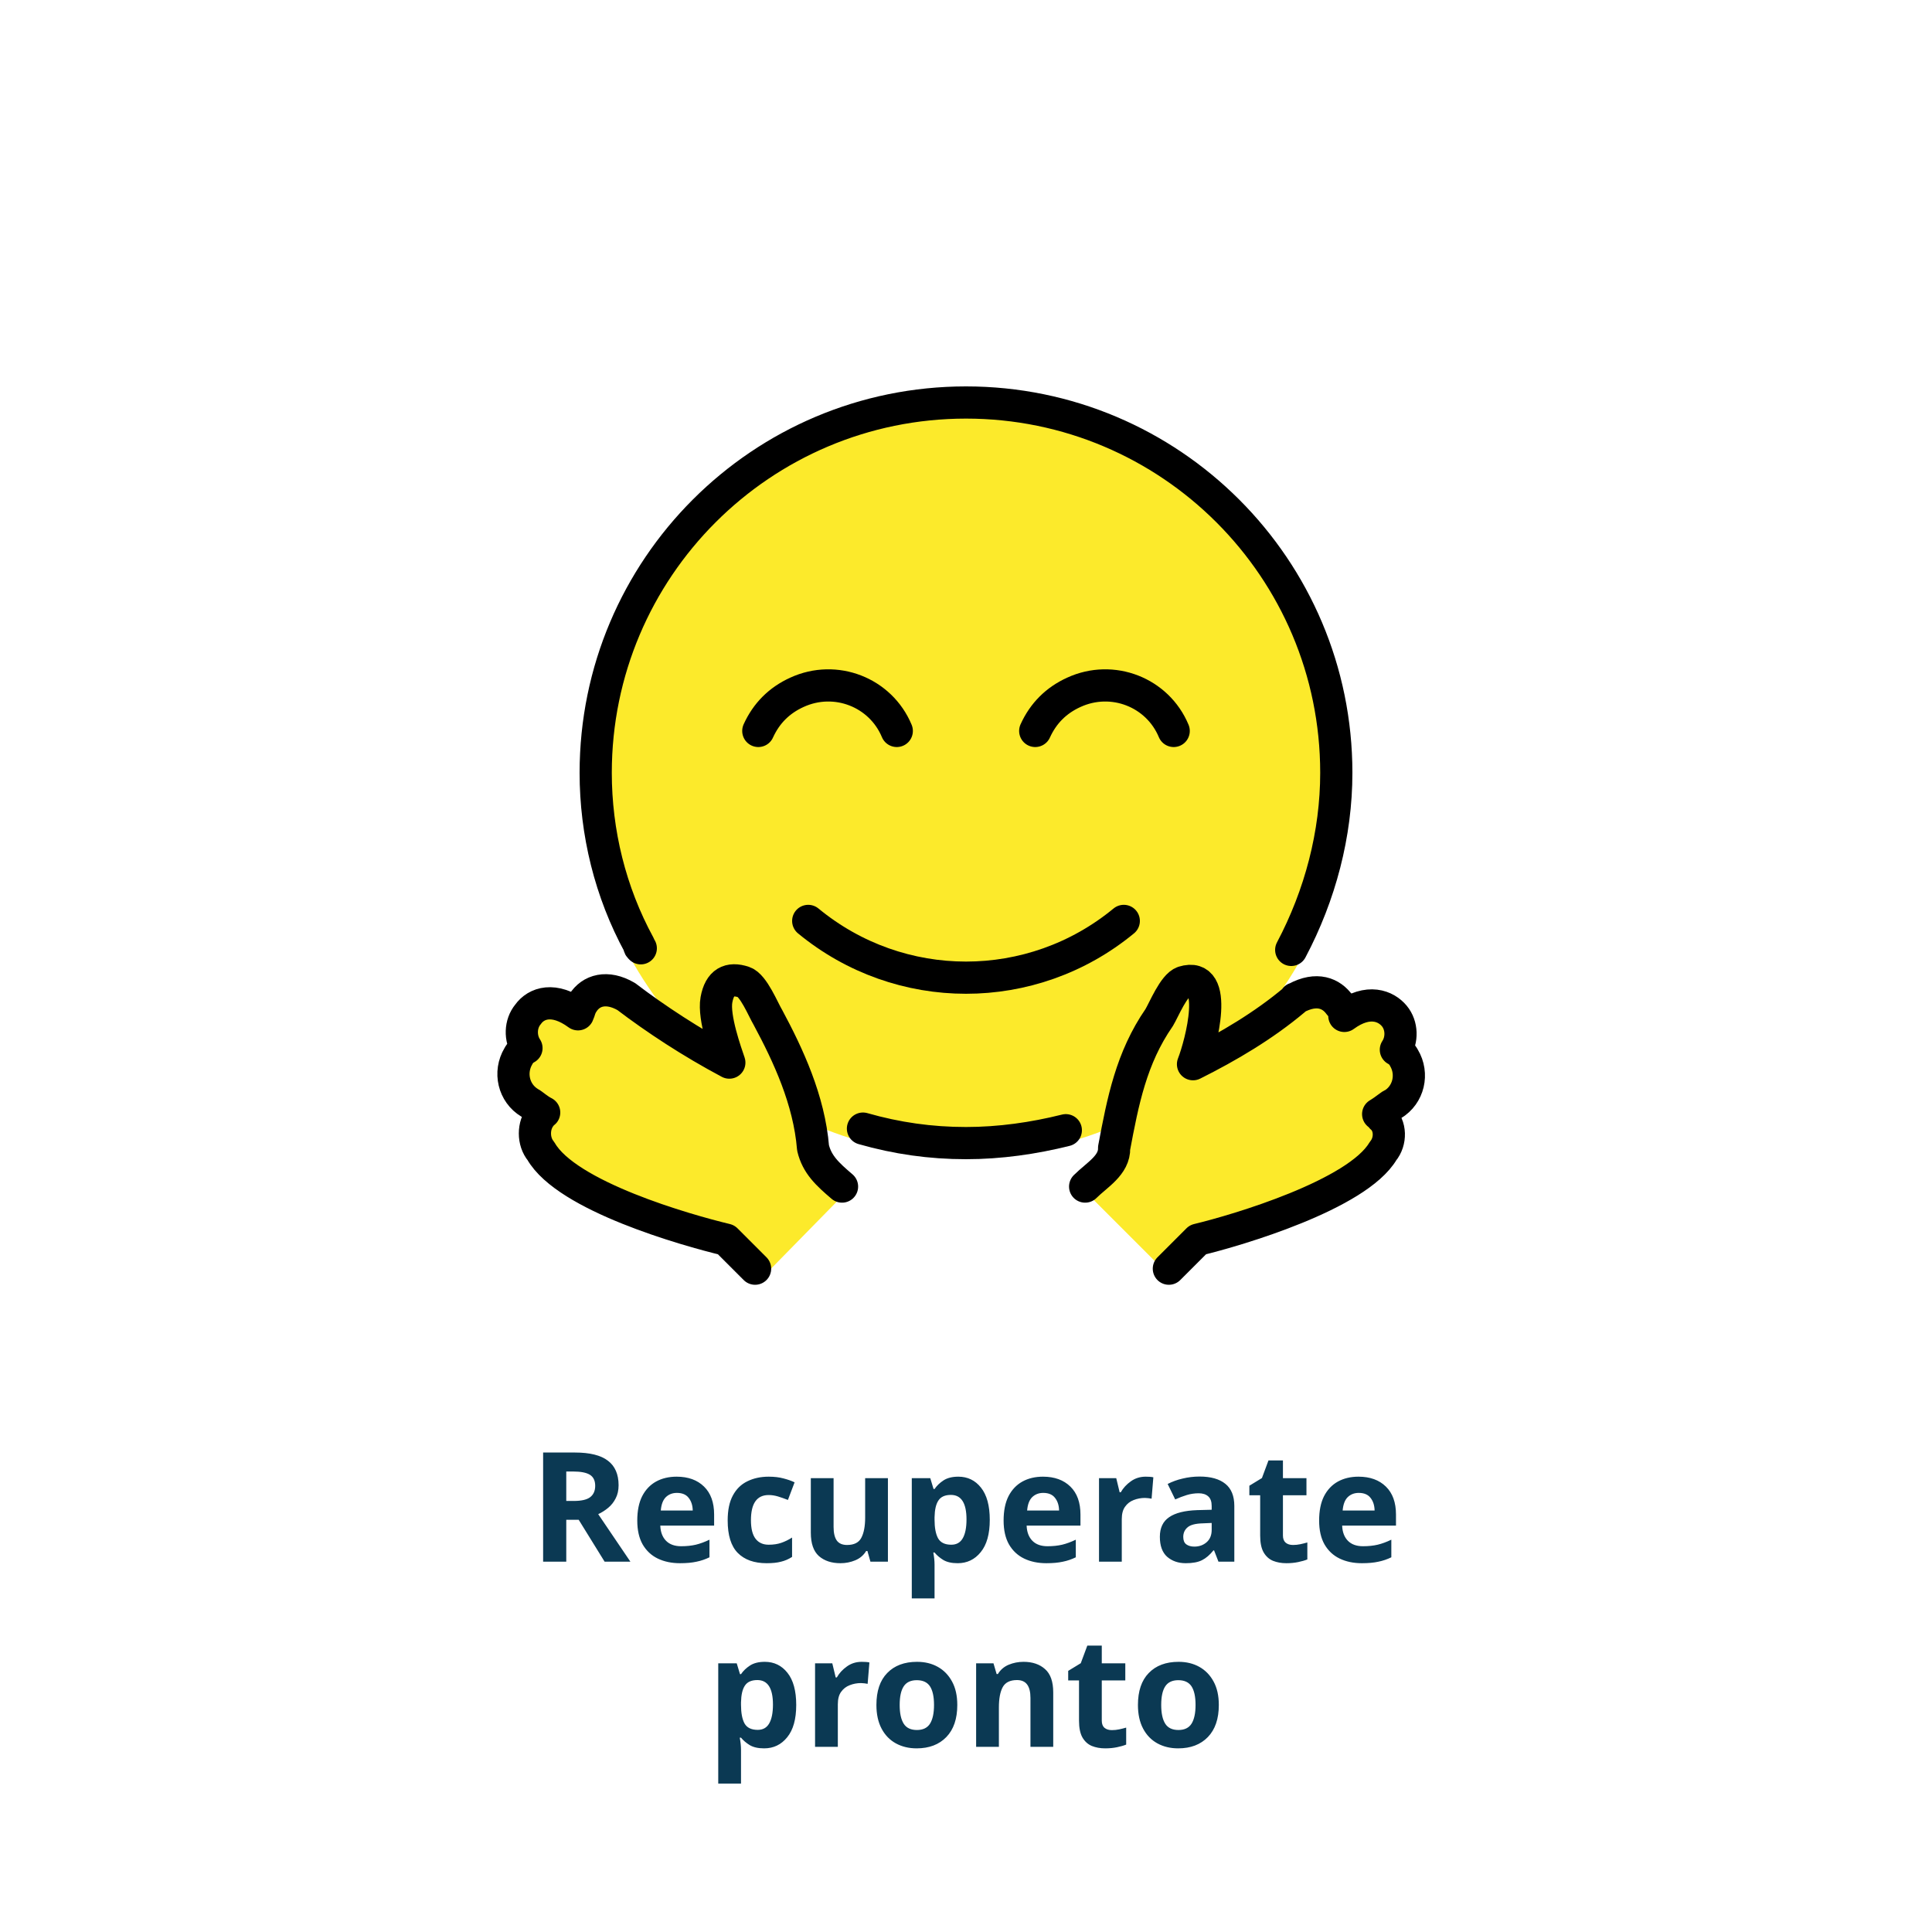
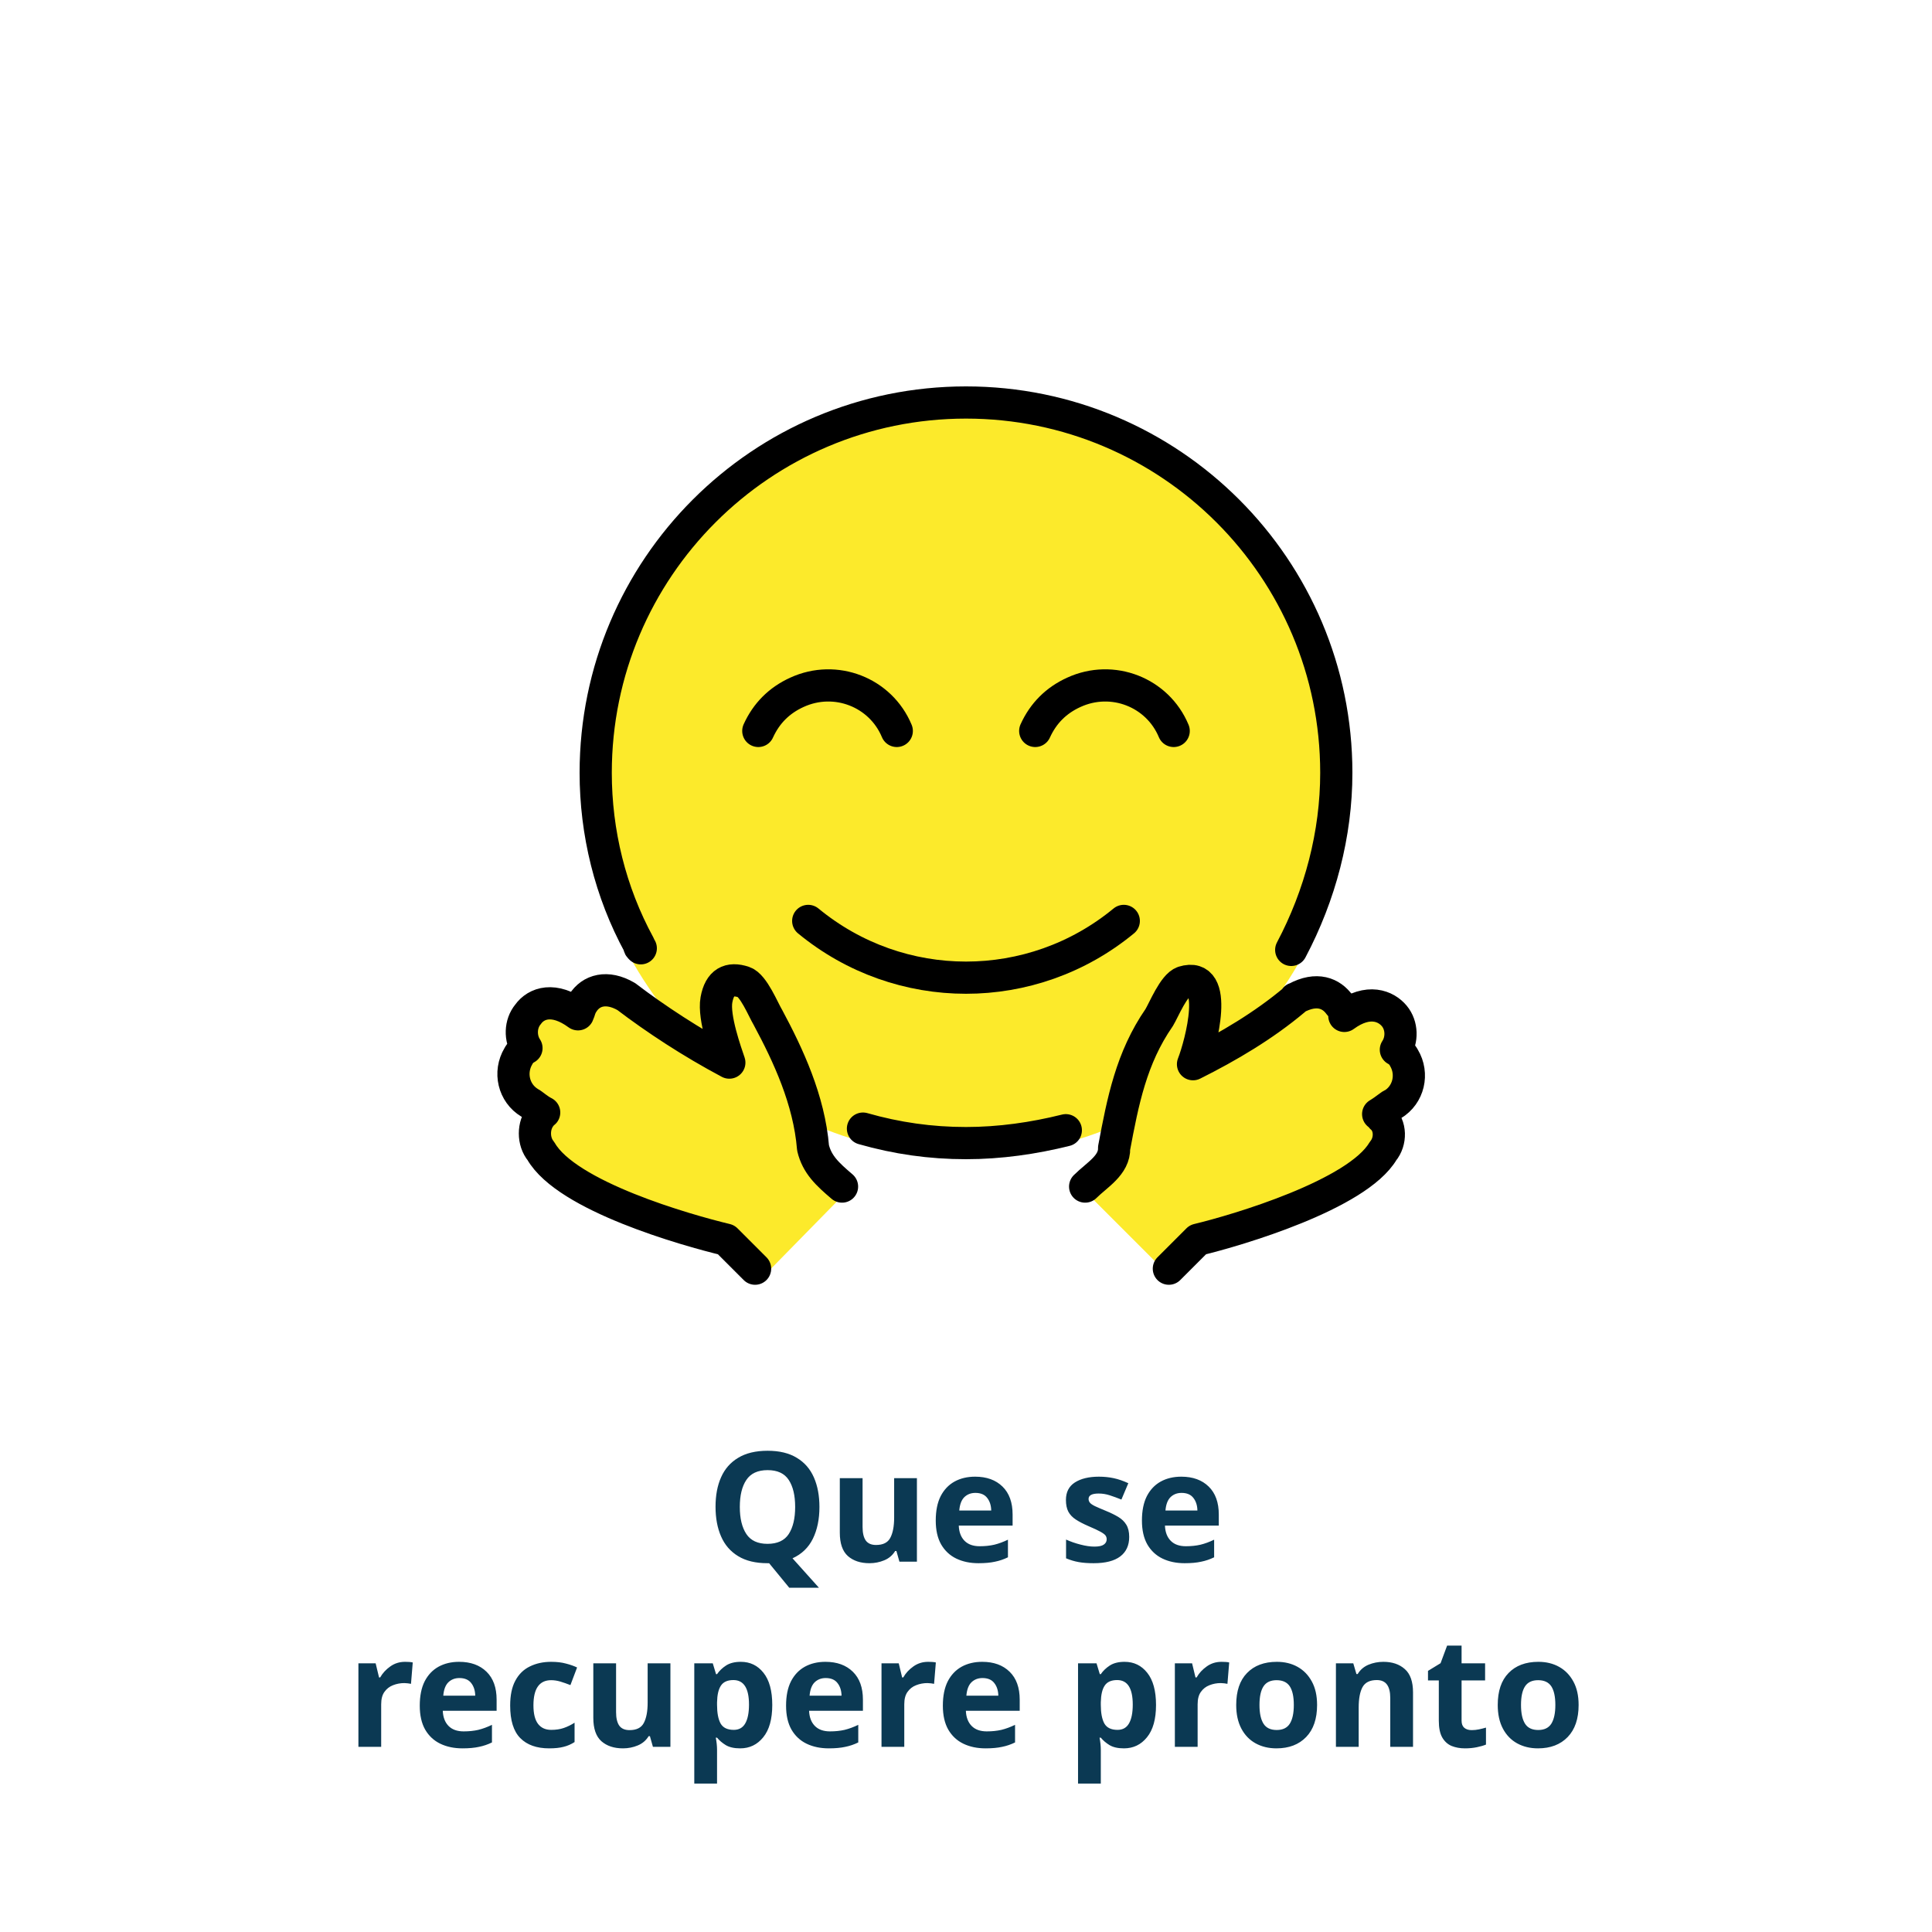
- <svg xmlns="http://www.w3.org/2000/svg" viewBox="0 0 240 240" width="240" height="240" role="img" aria-label="Recuperate pronto">
+ <svg xmlns="http://www.w3.org/2000/svg" viewBox="0 0 240 240" width="240" height="240" role="img" aria-label="Que se recupere pronto">
  <g transform="translate(48 24) scale(2)">
    <g id="color">
      <circle cx="36" cy="36" r="23.8" fill="#FCEA2B" />
      <g transform="translate(.3 .5)">
        <path fill="#fcea2b" d="m28.2 61.6-5.1 5.2c-4.472-3.459-10.46-4.395-14.25-8.76-0.512-2.736-1.312-10.01 1.854-7.34 4.956-3.31 4.378 1.379 10.1 2.8h0.2c-0.634-2.772-1.709-2.625 0.4-4.7 3.594 3.941 3.542 9.586 6.8 12.8z" />
        <path fill="#fcea2b" d="m49.7 49.1c1.591 0.854 0.486 3.626 0.5 4.7 1.7-0.5 4.9-2.4 6.9-4 1.595 0.047 7.958 1.281 5.8 3.4 0 0 1.2 0.4 0 3-0.7 0.5-0.2 2.4-1 3.4-4.136 4.135-11.06 3.117-13.4 7.3l-5.2-5.2c3.69-3.36 1.958-9.959 6.4-12.6z" />
      </g>
    </g>
    <g id="hair" />
    <g id="skin" />
    <g id="skin-shadow" />
    <g id="line">
      <path fill="none" stroke="#000" stroke-linecap="round" stroke-linejoin="round" stroke-width="2" d="M56.2,47C58,43.6,59,39.8,59,36c0-12.7-10.3-23-23-23S13,23.3,13,36c0,3.7,0.9,7.4,2.7,10.7 c0,0.1,0,0.1,0.1,0.2" />
      <path fill="none" stroke="#000" stroke-linecap="round" stroke-linejoin="round" stroke-width="2" d="m29.6 58.1c2.1 0.6 4.2 0.9 6.4 0.9 2.1 0 4.2-0.3 6.2-0.8" />
      <path fill="none" stroke="#000" stroke-linecap="round" stroke-linejoin="round" stroke-width="2" d="m45.8 45.2c-5.7 4.7-13.9 4.7-19.6 0" />
      <path fill="none" stroke="#000" stroke-linecap="round" stroke-miterlimit="10" stroke-width="2" d="m31.7 33.4c-1-2.4-3.8-3.5-6.2-2.4-1.1 0.5-1.9 1.3-2.4 2.4" />
      <path fill="none" stroke="#000" stroke-linecap="round" stroke-miterlimit="10" stroke-width="2" d="m48.9 33.4c-1-2.4-3.8-3.5-6.2-2.4-1.1 0.5-1.9 1.3-2.4 2.4" />
      <path fill="none" stroke="#000" stroke-linecap="round" stroke-linejoin="round" stroke-width="2" d="m28.3 61.7c-0.896-0.764-1.554-1.366-1.8-2.4-0.243-2.983-1.549-5.769-2.8-8.1-0.3-0.5-0.9-2-1.5-2.2-0.9-0.3-1.5 0-1.7 1.1s0.6 3.3 0.8 3.9c-2.357-1.253-4.571-2.707-6.4-4.1-1.2-0.7-2.2-0.4-2.7 0.4-0.2 0.3-0.2 0.5-0.3 0.7-1.5-1.1-2.6-0.7-3.1 0-0.5 0.6-0.5 1.5-0.1 2.1-0.2 0.1-0.4 0.3-0.5 0.5-0.6 1-0.3 2.3 0.7 2.9 0.2 0.1 0.5 0.4 0.9 0.6-0.1 0.1-0.2 0.1-0.2 0.2-0.5 0.6-0.5 1.6 0 2.2 1.6 2.8 9 4.9 11.5 5.5l1.8 1.8" />
      <path fill="none" stroke="#000" stroke-linecap="round" stroke-linejoin="round" stroke-width="2" d="m48.6 66.8 1.8-1.8c2.5-0.6 9.9-2.8 11.5-5.5 0.5-0.6 0.5-1.6-0.1-2.1-0.1-0.1-0.1-0.2-0.2-0.2 0.5-0.3 0.8-0.6 0.9-0.6 1-0.6 1.3-1.9 0.7-2.9-0.1-0.2-0.3-0.4-0.5-0.5 0.4-0.6 0.4-1.5-0.1-2.1s-1.6-1.1-3.1 0c0-0.3-0.1-0.6-0.3-0.7-0.5-0.7-1.4-1.1-2.7-0.4 0 0-0.1 0-0.1 0.1-1.9 1.6-4.1 2.9-6.3 4 0.503-1.286 1.69-5.814-0.6-5.1-0.6 0.2-1.2 1.7-1.5 2.2-1.738 2.511-2.258 5.218-2.8 8.1 0.031 1.077-1.076 1.676-1.8 2.4" />
    </g>
  </g>
  <g>
-     <text x="120" y="194" text-anchor="middle" font-family="Poppins, 'Segoe UI', system-ui, sans-serif" font-size="19" font-weight="600" fill="#0B3953">Recuperate</text>
-     <text x="120" y="217" text-anchor="middle" font-family="Poppins, 'Segoe UI', system-ui, sans-serif" font-size="19" font-weight="600" fill="#0B3953">pronto</text>
+     <text x="120" y="194" text-anchor="middle" font-family="Poppins, 'Segoe UI', system-ui, sans-serif" font-size="19" font-weight="600" fill="#0B3953">Que se</text>
+     <text x="120" y="217" text-anchor="middle" font-family="Poppins, 'Segoe UI', system-ui, sans-serif" font-size="19" font-weight="600" fill="#0B3953">recupere pronto</text>
  </g>
</svg>
